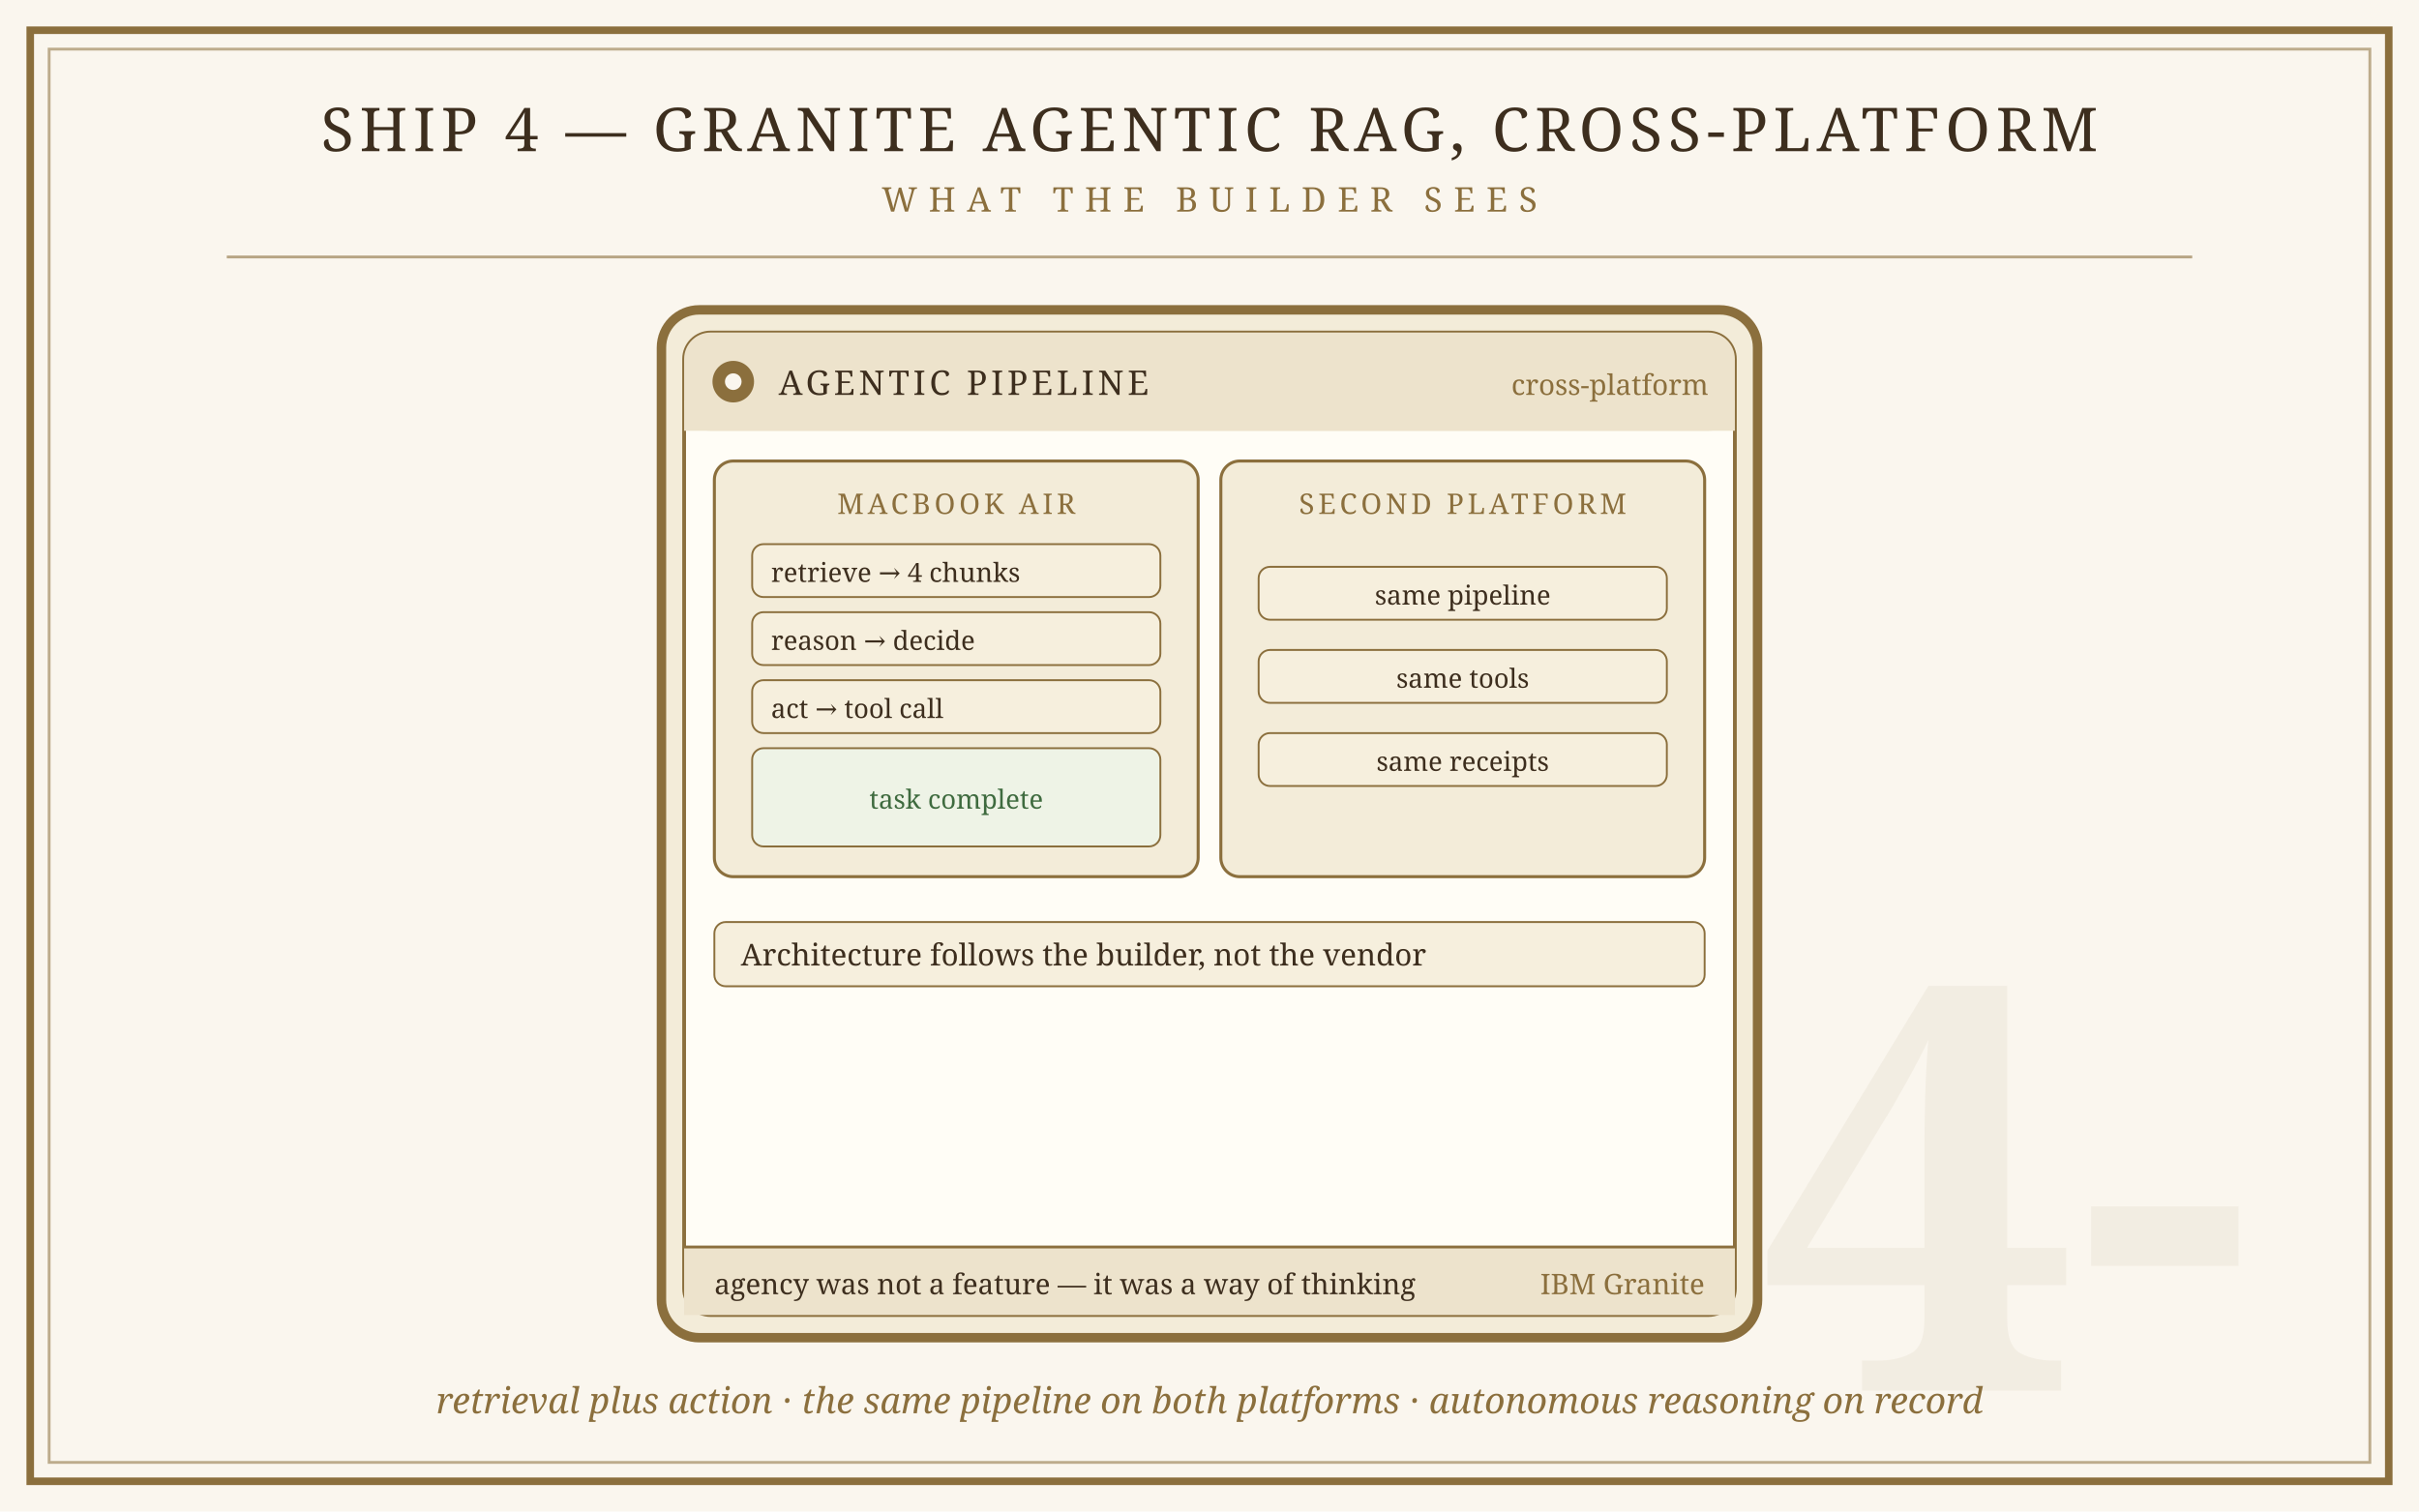
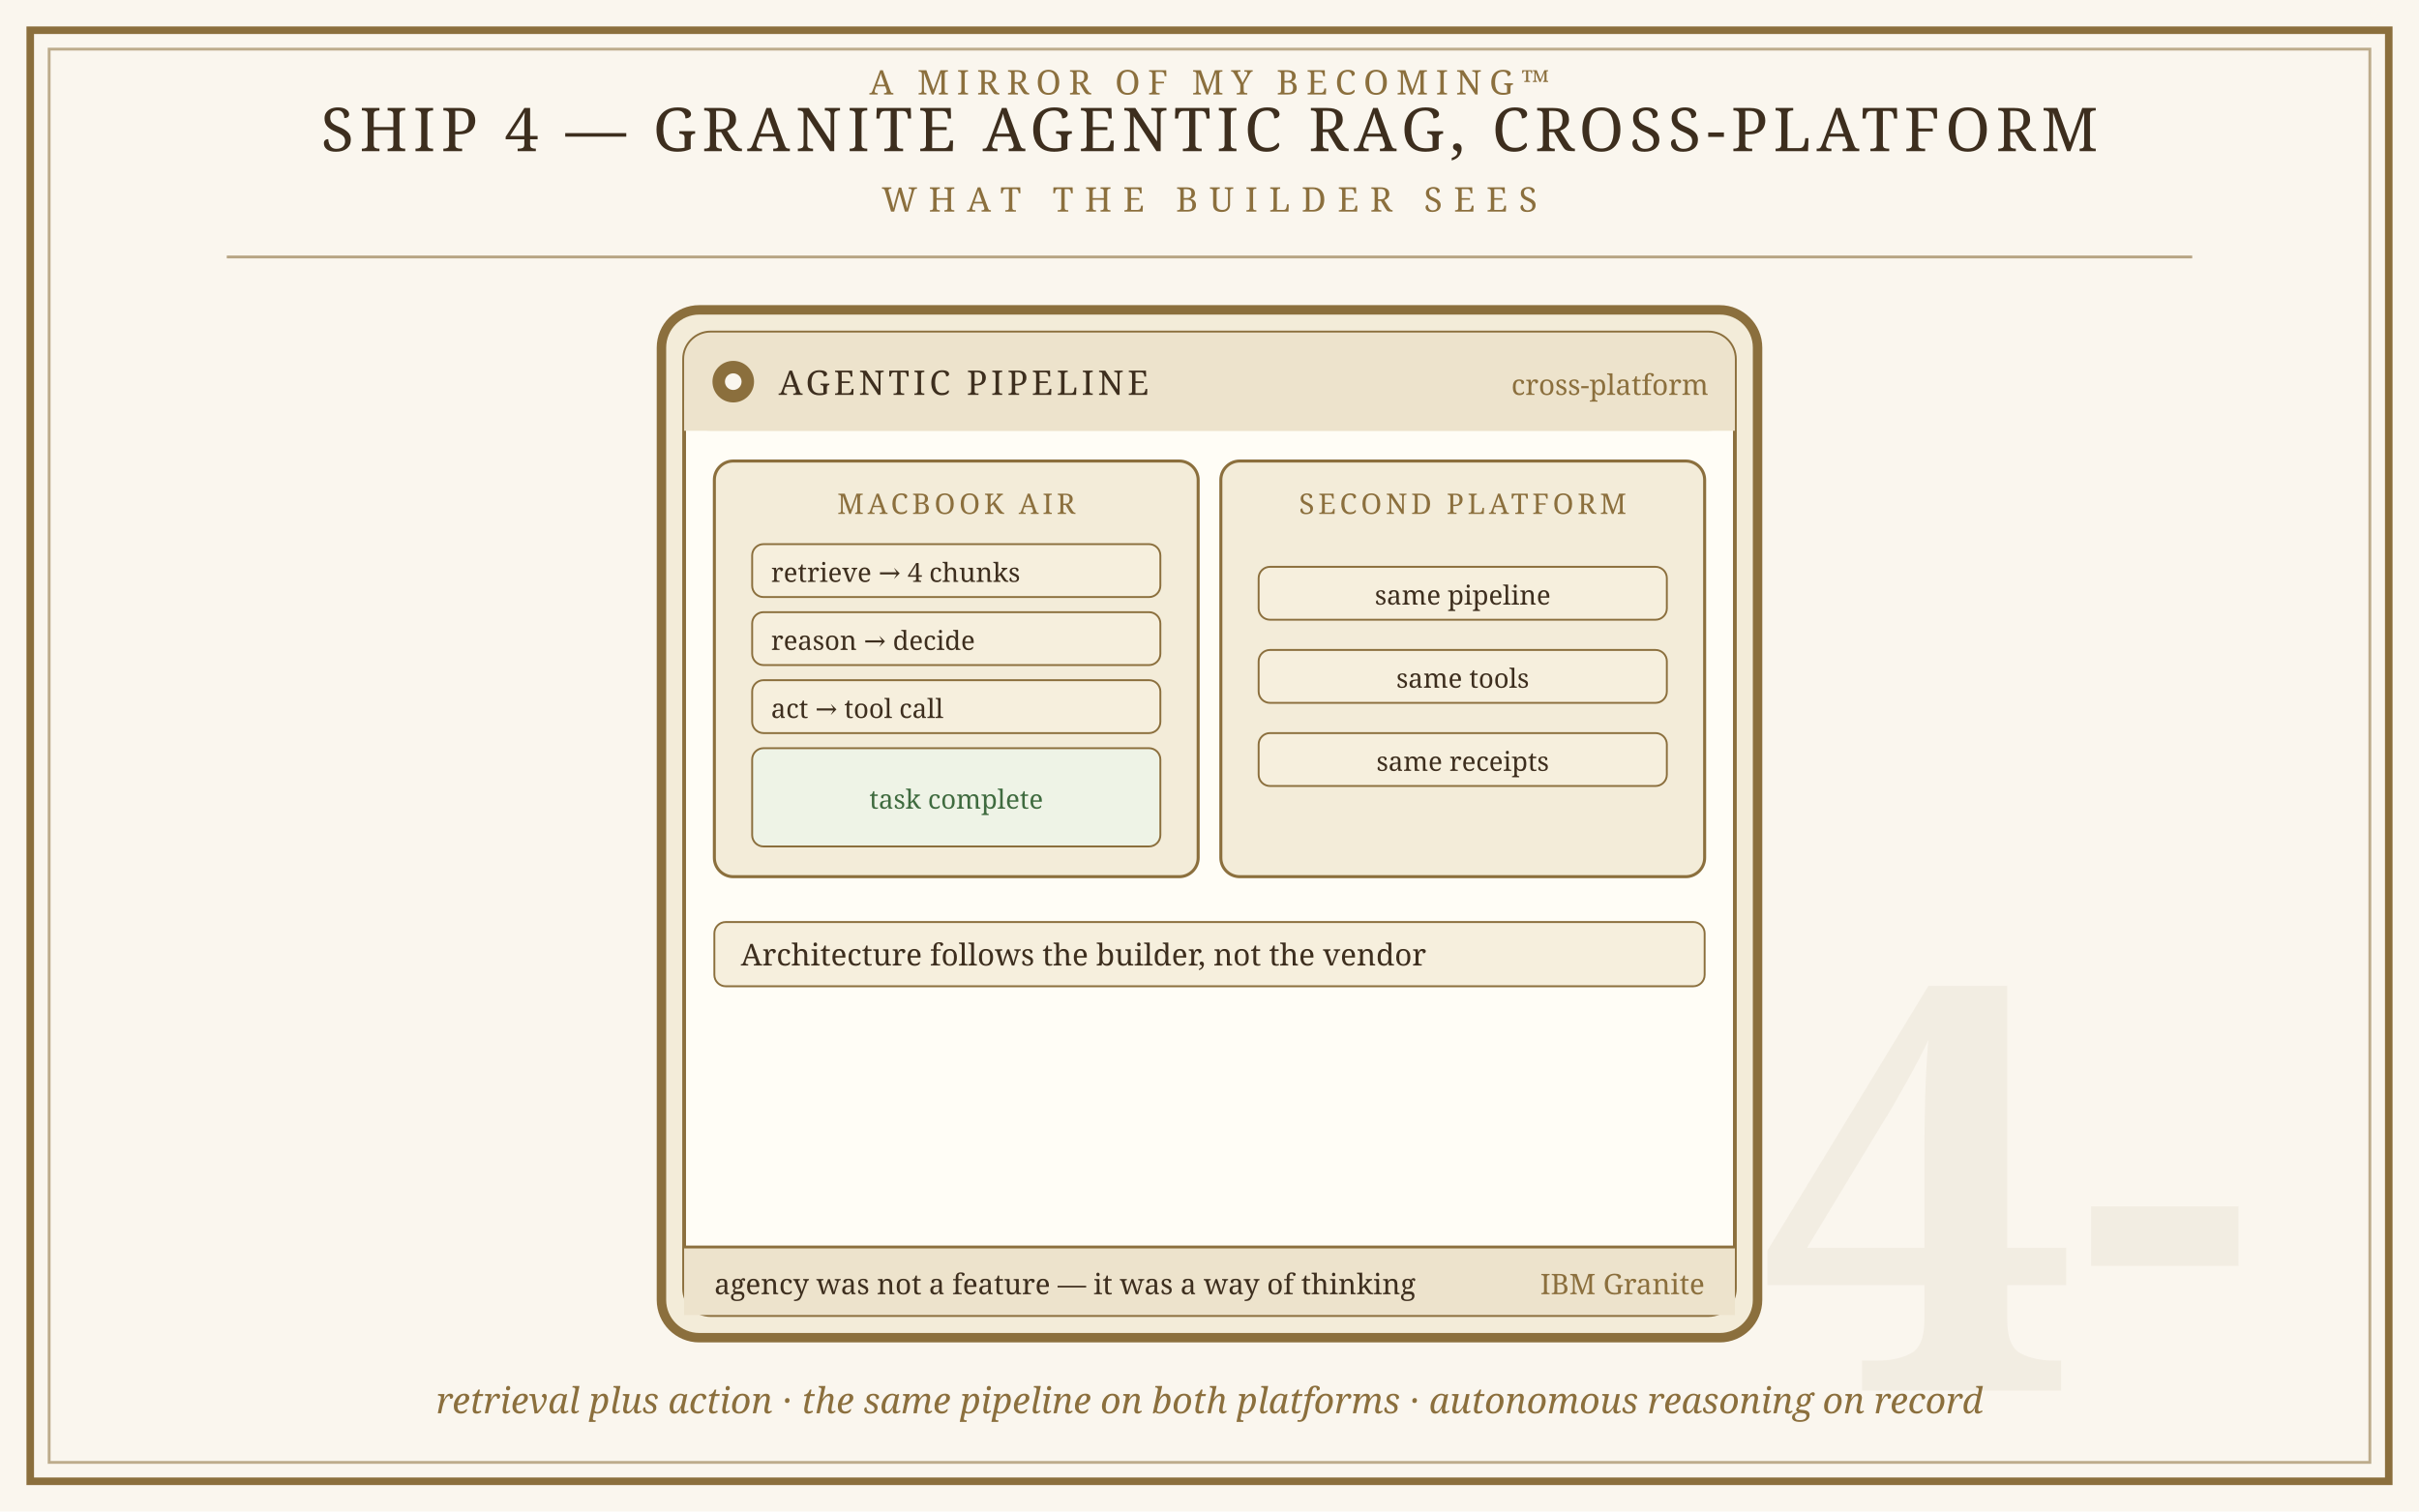
<svg xmlns="http://www.w3.org/2000/svg" viewBox="0 0 640 400" style="max-width:100%;height:auto;">
  <rect width="640" height="400" fill="#faf6ee" />
  <rect x="8" y="8" width="624" height="384" fill="none" stroke="#8b6f3d" stroke-width="2" />
  <rect x="13" y="13" width="614" height="374" fill="none" stroke="#8b6f3d" stroke-width="0.75" opacity="0.55" />
  <text x="596" y="368" text-anchor="end" font-family="Georgia, serif" font-size="150" font-weight="bold" fill="#8b6f3d" opacity="0.07">4-</text>
+   <text x="320" y="25" text-anchor="middle" font-family="Georgia, serif" font-size="9" letter-spacing="2" fill="#8b6f3d">A MIRROR OF MY BECOMING™</text>
  <text x="320" y="40" text-anchor="middle" font-family="Georgia, serif" font-size="16" letter-spacing="1.5" fill="#3d2e1e">SHIP 4 — GRANITE AGENTIC RAG, CROSS-PLATFORM</text>
  <text x="320" y="56" text-anchor="middle" font-family="Georgia, serif" font-size="9" letter-spacing="3" fill="#8b6f3d">WHAT THE BUILDER SEES</text>
  <text x="320" y="374" text-anchor="middle" font-family="Georgia, serif" font-size="9.5" font-style="italic" fill="#8b6f3d">retrieval plus action · the same pipeline on both platforms · autonomous reasoning on record</text>
  <line x1="60" y1="68" x2="580" y2="68" stroke="#8b6f3d" stroke-width="0.75" opacity="0.6" />
  <rect x="175" y="82" width="290" height="272" rx="10" fill="#f3ecd9" stroke="#8b6f3d" stroke-width="2.5" />
  <rect x="181" y="88" width="278" height="260" rx="7" fill="#fffdf6" stroke="#8b6f3d" stroke-width="1" />
  <rect x="181" y="88" width="278" height="26" rx="7" fill="#ede3cc" />
  <rect x="181" y="106" width="278" height="8" fill="#ede3cc" />
  <circle cx="194" cy="101" r="5.5" fill="#8b6f3d" />
  <circle cx="194" cy="101" r="2.2" fill="#faf6ee" />
  <text x="206" y="104.5" font-family="Georgia, serif" font-size="9" letter-spacing="1" fill="#3d2e1e">AGENTIC PIPELINE</text>
  <text x="452" y="104.5" text-anchor="end" font-family="Georgia, serif" font-size="7.5" fill="#8b6f3d">cross-platform</text>
  <rect x="189" y="122" width="128" height="110" rx="5" fill="#f3ecd9" stroke="#8b6f3d" stroke-width="0.8" />
  <text x="253" y="136" text-anchor="middle" font-family="Georgia, serif" font-size="7.5" letter-spacing="1" fill="#8b6f3d">MACBOOK AIR</text>
  <rect x="199" y="144" width="108" height="14" rx="3" fill="#f6efdd" stroke="#8b6f3d" stroke-width="0.5" />
  <text x="204" y="154" font-family="Georgia, serif" font-size="7" fill="#3d2e1e">retrieve → 4 chunks</text>
  <rect x="199" y="162" width="108" height="14" rx="3" fill="#f6efdd" stroke="#8b6f3d" stroke-width="0.5" />
  <text x="204" y="172" font-family="Georgia, serif" font-size="7" fill="#3d2e1e">reason → decide</text>
  <rect x="199" y="180" width="108" height="14" rx="3" fill="#f6efdd" stroke="#8b6f3d" stroke-width="0.5" />
  <text x="204" y="190" font-family="Georgia, serif" font-size="7" fill="#3d2e1e">act → tool call</text>
  <rect x="199" y="198" width="108" height="26" rx="3" fill="#eef3e6" stroke="#8b6f3d" stroke-width="0.5" />
  <text x="253" y="214" text-anchor="middle" font-family="Georgia, serif" font-size="7" fill="#3f6b3f">task complete</text>
  <rect x="323" y="122" width="128" height="110" rx="5" fill="#f3ecd9" stroke="#8b6f3d" stroke-width="0.8" />
  <text x="387" y="136" text-anchor="middle" font-family="Georgia, serif" font-size="7.5" letter-spacing="1" fill="#8b6f3d">SECOND PLATFORM</text>
  <rect x="333" y="150" width="108" height="14" rx="3" fill="#f6efdd" stroke="#8b6f3d" stroke-width="0.5" />
  <text x="387" y="160" text-anchor="middle" font-family="Georgia, serif" font-size="7" fill="#3d2e1e">same pipeline</text>
  <rect x="333" y="172" width="108" height="14" rx="3" fill="#f6efdd" stroke="#8b6f3d" stroke-width="0.5" />
  <text x="387" y="182" text-anchor="middle" font-family="Georgia, serif" font-size="7" fill="#3d2e1e">same tools</text>
  <rect x="333" y="194" width="108" height="14" rx="3" fill="#f6efdd" stroke="#8b6f3d" stroke-width="0.5" />
  <text x="387" y="204" text-anchor="middle" font-family="Georgia, serif" font-size="7" fill="#3d2e1e">same receipts</text>
  <rect x="189" y="244" width="262" height="17" rx="3" fill="#f6efdd" stroke="#8b6f3d" stroke-width="0.5" />
  <text x="196" y="255.5" font-family="Georgia, serif" font-size="8" fill="#3d2e1e">Architecture follows the builder, not the vendor</text>
  <text x="444" y="255.5" text-anchor="end" font-family="Georgia, serif" font-size="7.5" fill="#3d2e1e" />
  <rect x="181" y="330" width="278" height="18" fill="#ede3cc" />
  <line x1="181" y1="330" x2="459" y2="330" stroke="#8b6f3d" stroke-width="0.75" />
  <text x="189" y="342.5" font-family="Georgia, serif" font-size="7.5" fill="#3d2e1e">agency was not a feature — it was a way of thinking</text>
  <text x="451" y="342.5" text-anchor="end" font-family="Georgia, serif" font-size="7.5" fill="#8b6f3d">IBM Granite</text>
</svg>
